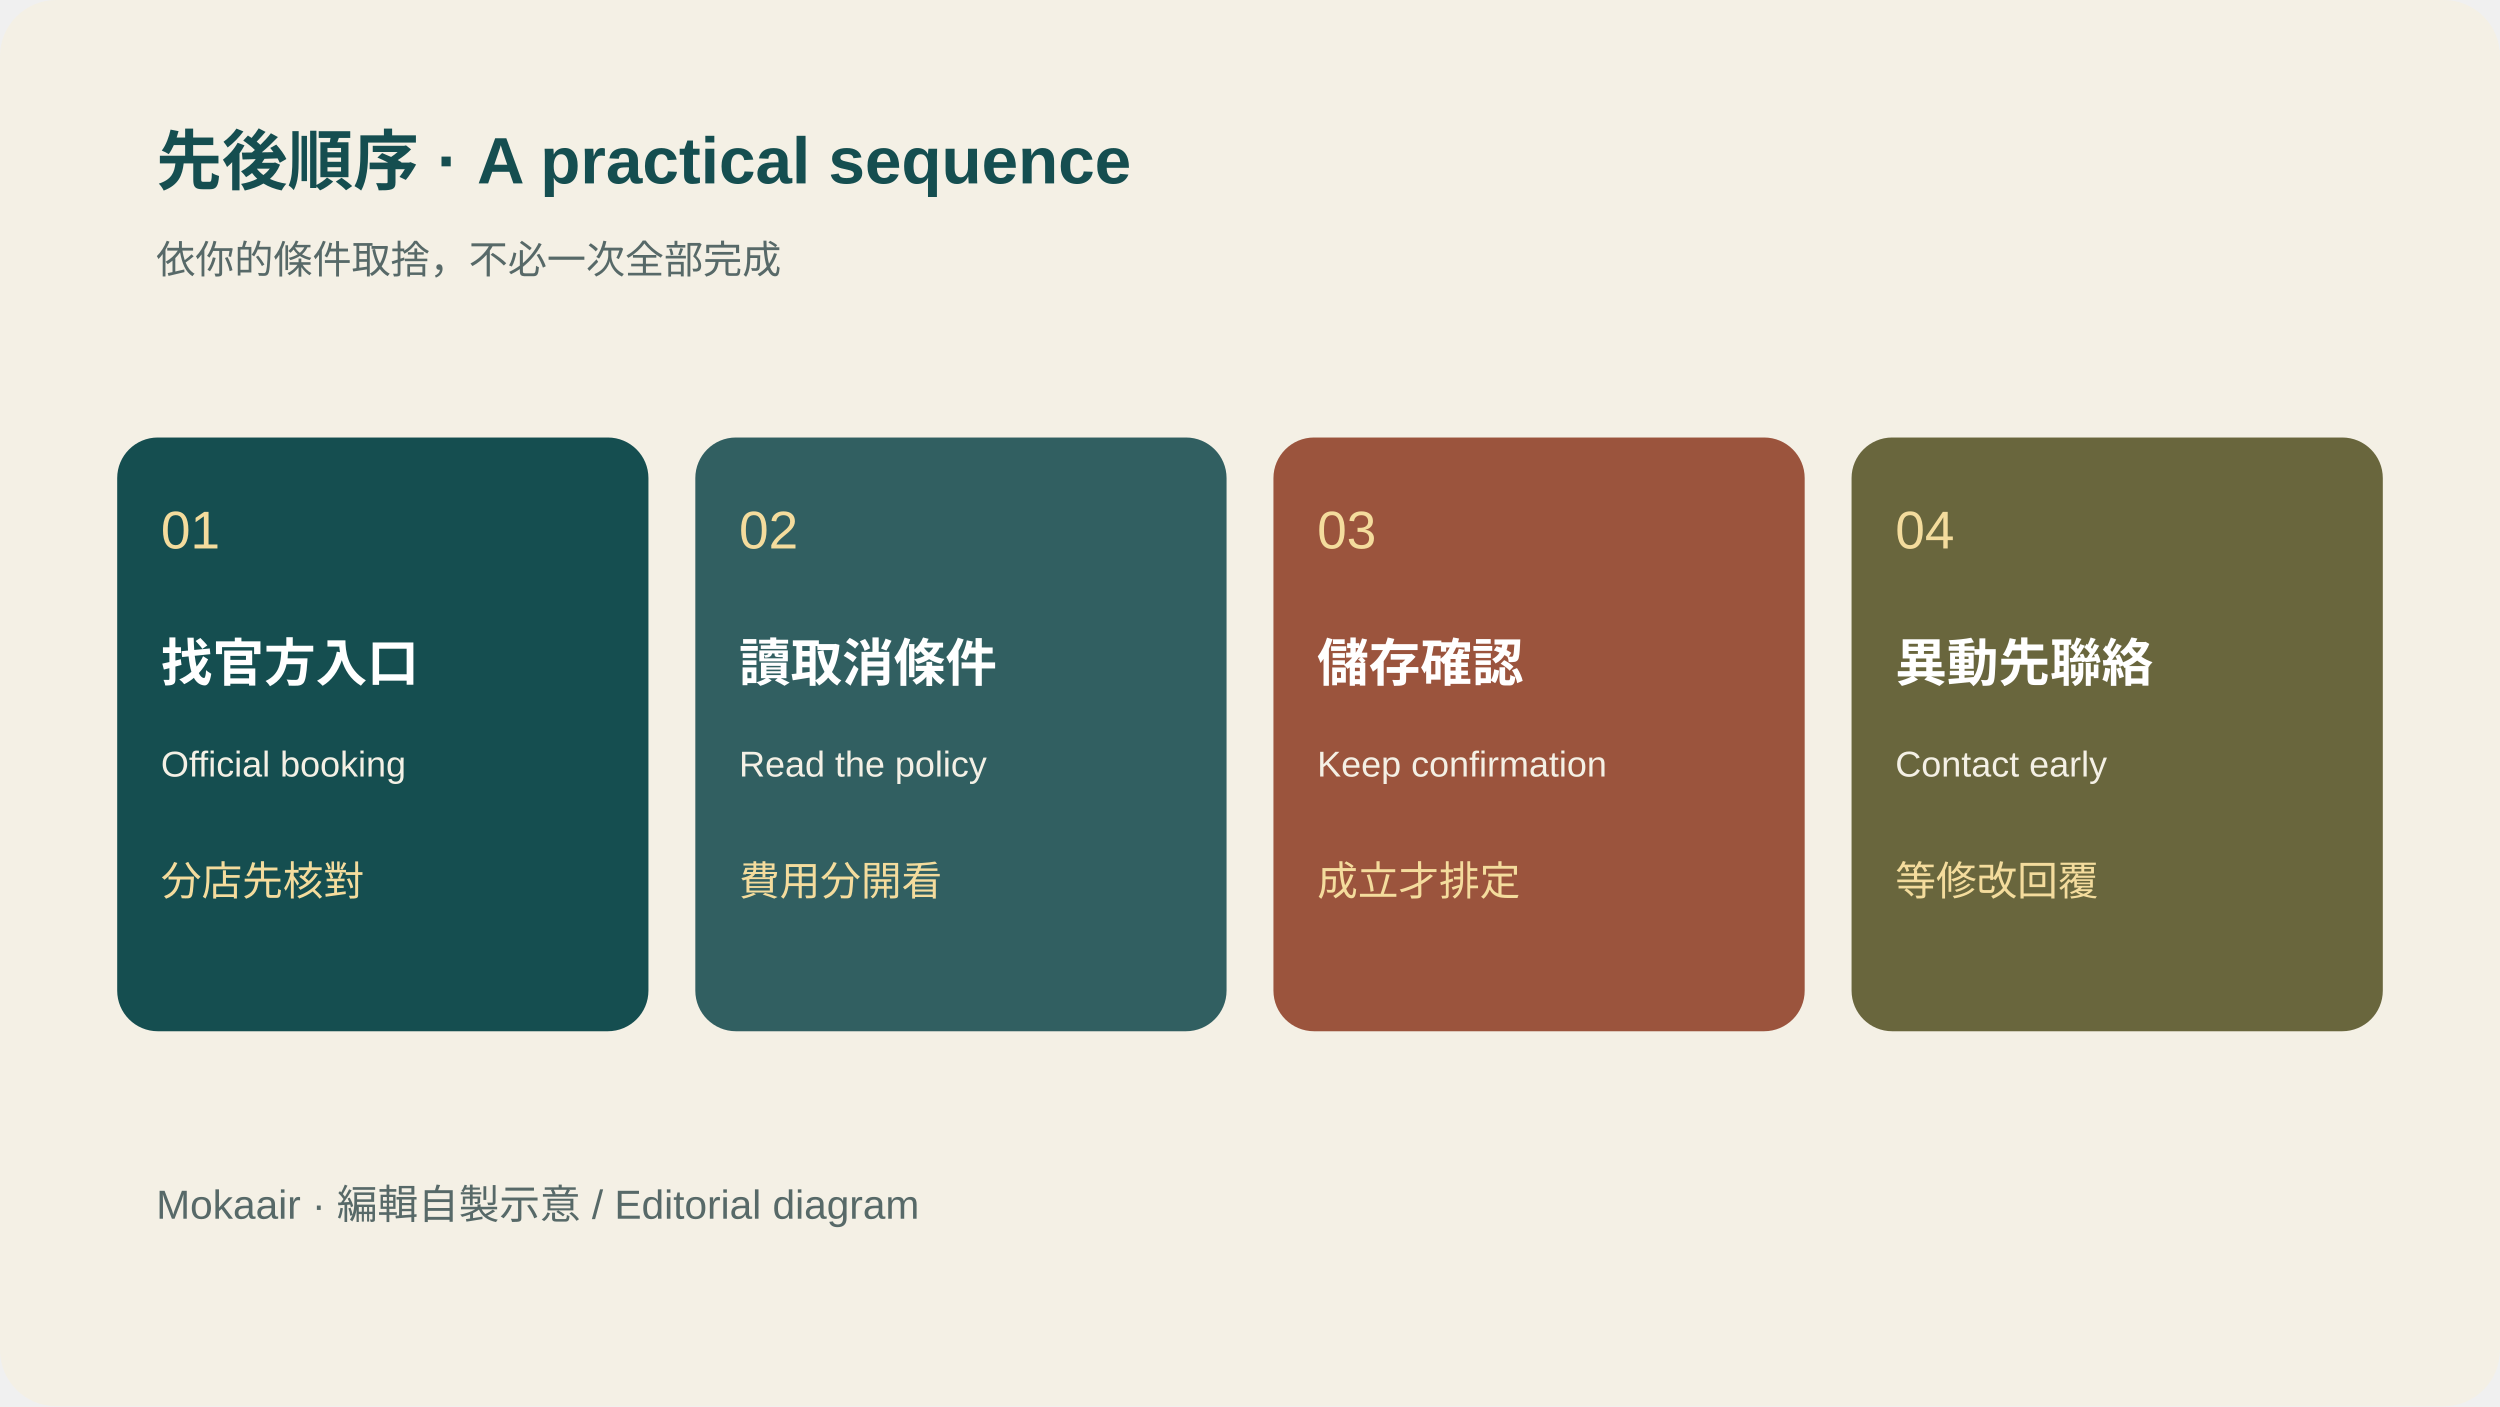
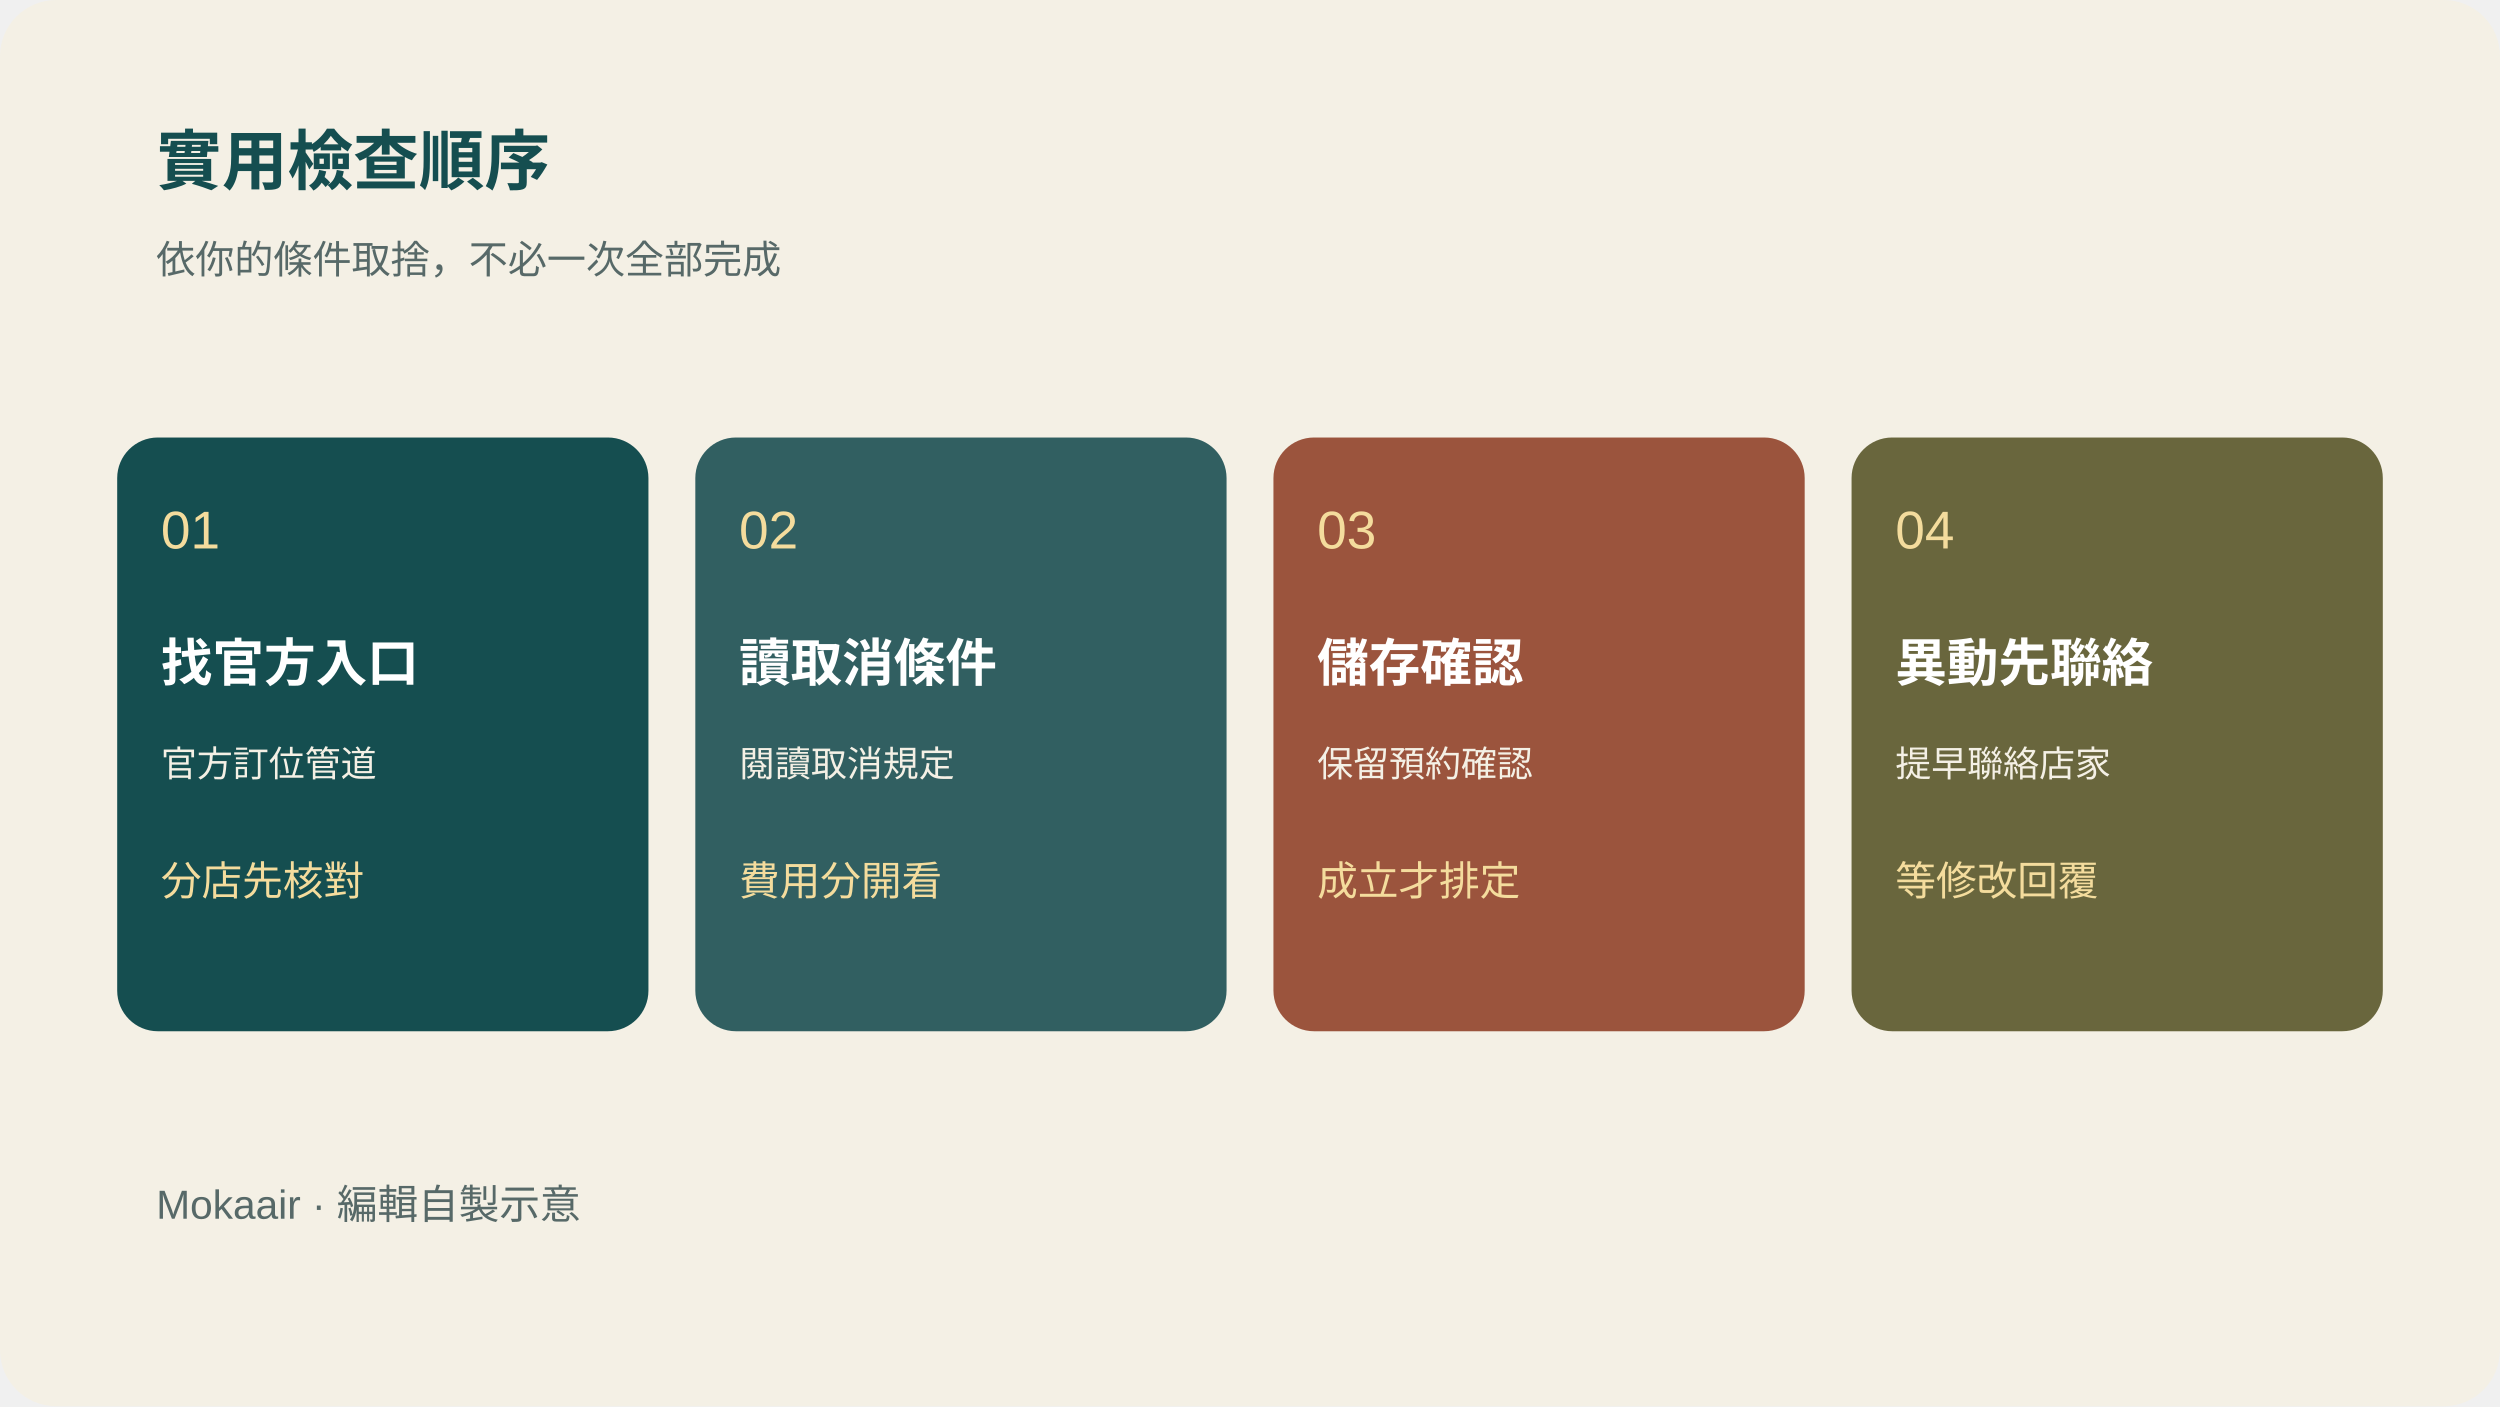
<svg xmlns="http://www.w3.org/2000/svg" width="1600" height="900" viewBox="0 0 1600 900">
  <rect width="1600" height="900" rx="36" fill="#f4f0e5" />
  <g font-family="Noto Sans TC,Microsoft JhengHei,Arial,sans-serif">
-     <text x="100" y="118" fill="#154e50" font-size="42" font-weight="700">先後順序 · A practical sequence</text>
+     <text x="100" y="118" fill="#154e50" font-size="42" font-weight="700">實用檢查順序</text>
    <text x="100" y="175" fill="#576968" font-size="25">依你的條件取捨，不必一次全部完成</text>
    <rect x="75" y="280" width="340" height="380" rx="26" fill="#154e50" />
    <text x="103" y="351" fill="#f4dc9d" font-size="34">01</text>
    <text x="103" y="436" fill="white" font-size="33" font-weight="700">找官方入口</text>
-     <text x="103" y="497" fill="#f4f0e5" font-size="23">Official booking</text>
+     <text x="103" y="497" fill="#f4f0e5" font-size="23">官方訂位管道</text>
    <text x="103" y="573" fill="#f4dc9d" font-size="26">分店先核對</text>
    <rect x="445" y="280" width="340" height="380" rx="26" fill="#315f61" />
    <text x="473" y="351" fill="#f4dc9d" font-size="34">02</text>
    <text x="473" y="436" fill="white" font-size="33" font-weight="700">讀取消條件</text>
-     <text x="473" y="497" fill="#f4f0e5" font-size="23">Read the policy</text>
+     <text x="473" y="497" fill="#f4f0e5" font-size="23">閱讀取消規定</text>
    <text x="473" y="573" fill="#f4dc9d" font-size="26">費用分開看</text>
    <rect x="815" y="280" width="340" height="380" rx="26" fill="#9b543d" />
    <text x="843" y="351" fill="#f4dc9d" font-size="34">03</text>
    <text x="843" y="436" fill="white" font-size="33" font-weight="700">儲存確認</text>
-     <text x="843" y="497" fill="#f4f0e5" font-size="23">Keep confirmation</text>
+     <text x="843" y="497" fill="#f4f0e5" font-size="23">保留預約確認</text>
    <text x="843" y="573" fill="#f4dc9d" font-size="26">成立才排定</text>
    <rect x="1185" y="280" width="340" height="380" rx="26" fill="#69663d" />
    <text x="1213" y="351" fill="#f4dc9d" font-size="34">04</text>
    <text x="1213" y="436" fill="white" font-size="33" font-weight="700">異動先聯絡</text>
-     <text x="1213" y="497" fill="#f4f0e5" font-size="23">Contact early</text>
+     <text x="1213" y="497" fill="#f4f0e5" font-size="23">提早聯絡店家</text>
    <text x="1213" y="573" fill="#f4dc9d" font-size="26">等修改回覆</text>
-     <text x="100" y="780" fill="#576968" font-size="26">Mokaair · 編輯自製示意 / Editorial diagram</text>
+     <text x="100" y="780" fill="#576968" font-size="26">Mokaair · 編輯自製示意</text>
  </g>
</svg>
